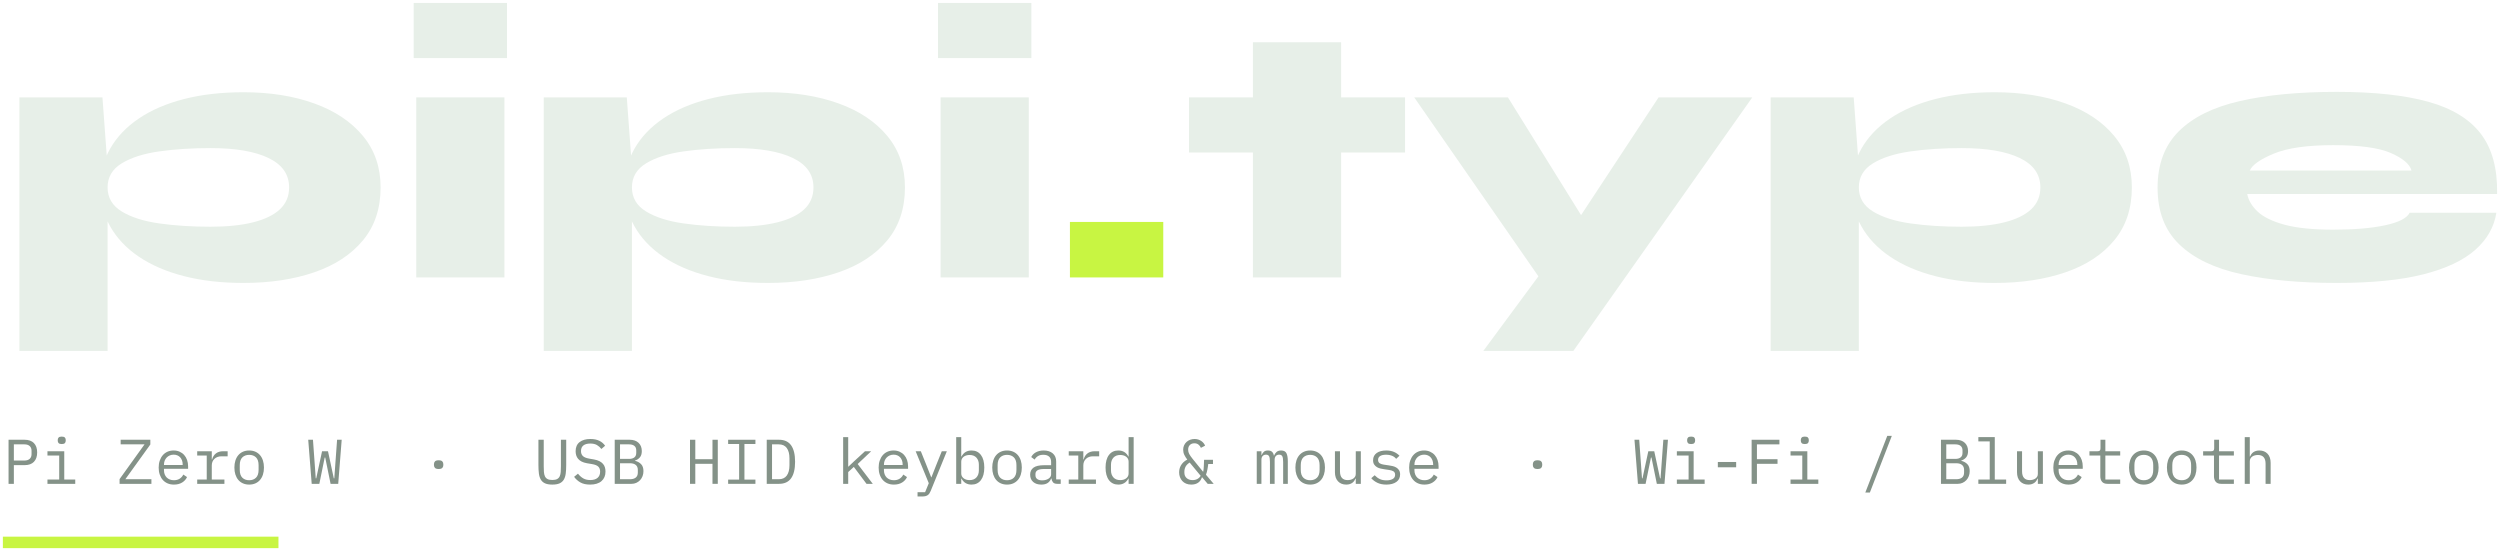
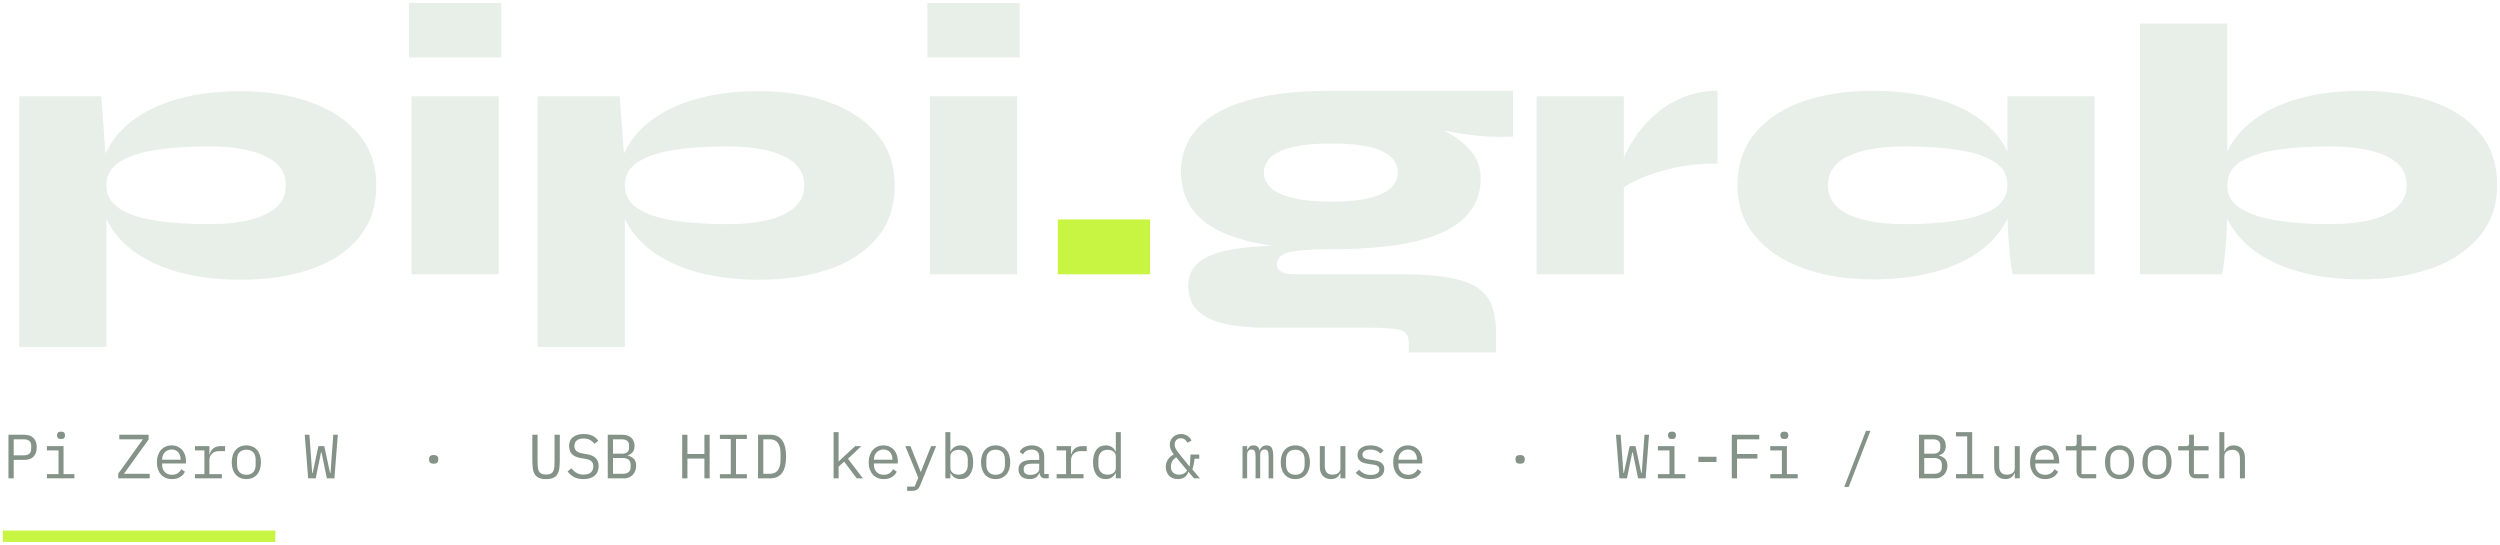
- <svg xmlns="http://www.w3.org/2000/svg" width="871" height="192" viewBox="0 0 870.875 191.916" role="img" aria-label="pipi.type">
+ <svg xmlns="http://www.w3.org/2000/svg" width="881" height="192" viewBox="0 0 880.848 191.916" role="img" aria-label="pipi.grab">
  <g transform="translate(1.000 -21.784)">
    <path fill="#e7efe8" d="M83.84 120.32Q72.32 120.32 63.104 117.952Q53.888 115.584 47.36 111.168Q40.832 106.752 37.376 100.608Q33.92 94.464 33.92 87.04Q33.92 79.616 37.376 73.536Q40.832 67.456 47.36 63.04Q53.888 58.624 63.104 56.256Q72.32 53.888 83.84 53.888Q97.664 53.888 108.48 57.792Q119.296 61.696 125.44 69.12Q131.584 76.544 131.584 87.04Q131.584 98.048 125.44 105.472Q119.296 112.896 108.48 116.608Q97.664 120.32 83.84 120.32ZM72.32 100.736Q81.024 100.736 87.168 99.2Q93.312 97.664 96.512 94.656Q99.712 91.648 99.712 87.04Q99.712 80.256 92.544 76.8Q85.376 73.344 72.32 73.344Q62.592 73.344 54.464 74.496Q46.336 75.648 41.408 78.656Q36.48 81.664 36.48 87.04Q36.48 92.416 41.408 95.424Q46.336 98.432 54.464 99.584Q62.592 100.736 72.32 100.736ZM5.76 55.68H34.688L36.48 80.0V144.0H5.76Z" />
    <path fill="#e7efe8" d="M175.616 22.784V41.984H143.104V22.784ZM144.0 55.68H174.72V118.4H144.0Z" />
    <path fill="#e7efe8" d="M266.496 120.32Q254.976 120.32 245.76 117.952Q236.544 115.584 230.016 111.168Q223.488 106.752 220.032 100.608Q216.576 94.464 216.576 87.04Q216.576 79.616 220.032 73.536Q223.488 67.456 230.016 63.04Q236.544 58.624 245.76 56.256Q254.976 53.888 266.496 53.888Q280.32 53.888 291.136 57.792Q301.952 61.696 308.096 69.12Q314.24 76.544 314.24 87.04Q314.24 98.048 308.096 105.472Q301.952 112.896 291.136 116.608Q280.32 120.32 266.496 120.32ZM254.976 100.736Q263.68 100.736 269.824 99.2Q275.968 97.664 279.168 94.656Q282.368 91.648 282.368 87.04Q282.368 80.256 275.2 76.8Q268.032 73.344 254.976 73.344Q245.248 73.344 237.12 74.496Q228.992 75.648 224.064 78.656Q219.136 81.664 219.136 87.04Q219.136 92.416 224.064 95.424Q228.992 98.432 237.12 99.584Q245.248 100.736 254.976 100.736ZM188.416 55.68H217.344L219.136 80.0V144.0H188.416Z" />
    <path fill="#e7efe8" d="M358.272 22.784V41.984H325.76V22.784ZM326.656 55.68H357.376V118.4H326.656Z" />
    <path fill="#c8f542" d="M404.224 99.072V118.4H371.712V99.072Z" />
-     <path fill="#e7efe8" d="M413.184 55.68H488.448V74.88H413.184ZM435.456 36.48H466.176V118.4H435.456Z" />
-     <path fill="#e7efe8" d="M491.648 55.68H524.288L561.664 115.84L535.168 118.4ZM609.408 55.68 547.072 144.0H515.712L542.464 107.776L576.768 55.68Z" />
-     <path fill="#e7efe8" d="M693.888 120.32Q682.368 120.32 673.152 117.952Q663.936 115.584 657.408 111.168Q650.88 106.752 647.424 100.608Q643.968 94.464 643.968 87.04Q643.968 79.616 647.424 73.536Q650.88 67.456 657.408 63.04Q663.936 58.624 673.152 56.256Q682.368 53.888 693.888 53.888Q707.712 53.888 718.528 57.792Q729.344 61.696 735.488 69.12Q741.632 76.544 741.632 87.04Q741.632 98.048 735.488 105.472Q729.344 112.896 718.528 116.608Q707.712 120.32 693.888 120.32ZM682.368 100.736Q691.072 100.736 697.216 99.2Q703.36 97.664 706.56 94.656Q709.76 91.648 709.76 87.04Q709.76 80.256 702.592 76.8Q695.424 73.344 682.368 73.344Q672.64 73.344 664.512 74.496Q656.384 75.648 651.456 78.656Q646.528 81.664 646.528 87.04Q646.528 92.416 651.456 95.424Q656.384 98.432 664.512 99.584Q672.64 100.736 682.368 100.736ZM615.808 55.68H644.736L646.528 80.0V144.0H615.808Z" />
-     <path fill="#e7efe8" d="M838.4 95.872H868.608Q867.456 103.296 861.248 108.8Q855.04 114.304 843.2 117.312Q831.36 120.32 813.056 120.32Q793.728 120.32 779.712 117.248Q765.696 114.176 758.144 106.88Q750.592 99.584 750.592 87.168Q750.592 74.88 757.952 67.52Q765.312 60.16 779.264 56.96Q793.216 53.76 813.056 53.76Q832.512 53.76 844.928 57.216Q857.344 60.672 863.232 68.416Q869.12 76.16 868.864 89.344H781.824Q782.464 92.672 785.472 95.488Q788.48 98.304 794.816 100.032Q801.152 101.76 811.776 101.76Q822.784 101.76 829.888 100.224Q836.992 98.688 838.4 95.872ZM811.776 72.32Q798.208 72.32 791.104 75.264Q784.0 78.208 782.72 81.152H839.04Q838.144 77.824 831.872 75.072Q825.6 72.32 811.776 72.32Z" />
+     <path fill="#e7efe8" d="M468.096 109.568Q449.92 109.568 438.144 106.56Q426.368 103.552 420.736 97.472Q415.104 91.392 415.104 82.176Q415.104 73.6 420.608 67.264Q426.112 60.928 437.824 57.344Q449.536 53.76 468.096 53.76Q471.808 53.76 475.648 53.76Q479.488 53.76 483.2 53.76H532.096V69.888Q523.776 70.272 515.264 69.056Q506.752 67.84 499.584 65.792L498.176 63.872Q503.936 65.664 509.12 68.48Q514.304 71.296 517.504 75.264Q520.704 79.232 520.704 84.736Q520.704 92.672 515.264 98.24Q509.824 103.808 498.24 106.688Q486.656 109.568 468.096 109.568ZM495.36 145.92V142.464Q495.36 138.624 491.968 137.92Q488.576 137.216 481.28 137.216H445.568Q436.48 137.216 430.912 135.936Q425.344 134.656 422.464 132.48Q419.584 130.304 418.624 127.68Q417.664 125.056 417.664 122.496Q417.664 116.992 421.76 113.856Q425.856 110.72 434.304 109.44Q442.752 108.16 455.808 108.16L468.096 109.568Q457.344 109.568 453.12 110.656Q448.896 111.744 448.896 114.944Q448.896 116.736 450.56 117.568Q452.224 118.4 455.04 118.4H492.8Q505.472 118.4 512.768 120.256Q520.064 122.112 523.072 126.528Q526.08 130.944 526.08 138.624V145.92ZM468.096 92.8Q476.544 92.8 481.728 91.456Q486.912 90.112 489.216 87.808Q491.52 85.504 491.52 82.688Q491.52 79.488 489.216 77.184Q486.912 74.88 481.792 73.6Q476.672 72.32 468.096 72.32Q459.648 72.32 454.4 73.6Q449.152 74.88 446.72 77.184Q444.288 79.488 444.288 82.688Q444.288 85.504 446.656 87.808Q449.024 90.112 454.272 91.456Q459.52 92.8 468.096 92.8Z" />
+     <path fill="#e7efe8" d="M540.416 55.68H571.136V118.4H540.416ZM604.16 79.36Q595.84 79.36 588.928 80.896Q582.016 82.432 577.152 84.544Q572.288 86.656 569.856 88.704L569.6 82.56Q569.984 79.872 571.648 76.224Q573.312 72.576 576.128 68.672Q578.944 64.768 583.04 61.376Q587.136 57.984 592.448 55.872Q597.76 53.76 604.16 53.76Z" />
+     <path fill="#e7efe8" d="M658.944 120.192Q645.12 120.192 634.368 116.288Q623.616 112.384 617.408 104.96Q611.2 97.536 611.2 87.04Q611.2 76.032 617.408 68.608Q623.616 61.184 634.368 57.472Q645.12 53.76 658.944 53.76Q674.304 53.76 685.504 57.92Q696.704 62.08 702.784 69.568Q708.864 77.056 708.864 87.04Q708.864 94.464 705.408 100.544Q701.952 106.624 695.424 111.04Q688.896 115.456 679.68 117.824Q670.464 120.192 658.944 120.192ZM670.464 100.736Q680.192 100.736 688.32 99.52Q696.448 98.304 701.376 95.36Q706.304 92.416 706.304 87.04Q706.304 81.536 701.376 78.592Q696.448 75.648 688.32 74.496Q680.192 73.344 670.464 73.344Q657.408 73.344 650.24 76.736Q643.072 80.128 643.072 87.04Q643.072 91.52 646.272 94.592Q649.472 97.664 655.616 99.2Q661.76 100.736 670.464 100.736ZM706.304 55.68H737.024V118.4H708.096Q708.096 118.4 707.648 115.456Q707.2 112.512 706.752 107.008Q706.304 101.504 706.304 94.08Z" />
+     <path fill="#e7efe8" d="M831.104 120.192Q819.584 120.192 810.368 117.824Q801.152 115.456 794.624 111.04Q788.096 106.624 784.64 100.544Q781.184 94.464 781.184 87.04Q781.184 79.616 784.64 73.472Q788.096 67.328 794.624 62.912Q801.152 58.496 810.368 56.128Q819.584 53.76 831.104 53.76Q844.928 53.76 855.744 57.472Q866.56 61.184 872.704 68.608Q878.848 76.032 878.848 87.04Q878.848 97.536 872.704 104.96Q866.56 112.384 855.744 116.288Q844.928 120.192 831.104 120.192ZM819.584 100.736Q828.288 100.736 834.432 99.2Q840.576 97.664 843.776 94.592Q846.976 91.52 846.976 87.04Q846.976 80.128 839.808 76.736Q832.64 73.344 819.584 73.344Q809.856 73.344 801.728 74.496Q793.6 75.648 788.672 78.592Q783.744 81.536 783.744 87.04Q783.744 92.416 788.672 95.36Q793.6 98.304 801.728 99.52Q809.856 100.736 819.584 100.736ZM783.744 30.08V94.08Q783.744 102.272 783.168 108.864Q782.592 115.456 781.952 118.4H753.024V30.08Z" />
    <path fill="#849288" d="M1.98 190.3V174.944H7.568Q9.702 174.944 10.824 176.11Q11.946 177.276 11.946 179.366Q11.946 181.456 10.824 182.622Q9.702 183.788 7.568 183.788H3.828V190.3ZM3.828 182.182H7.524Q8.69 182.182 9.339 181.599Q9.988 181.016 9.988 179.938V178.794Q9.988 177.716 9.339 177.133Q8.69 176.55 7.524 176.55H3.828Z" />
    <path fill="#849288" d="M20.504 176.44Q19.734 176.44 19.426 176.121Q19.118 175.802 19.118 175.318V174.966Q19.118 174.482 19.426 174.163Q19.734 173.844 20.504 173.844Q21.274 173.844 21.582 174.163Q21.89 174.482 21.89 174.966V175.318Q21.89 175.802 21.582 176.121Q21.274 176.44 20.504 176.44ZM15.532 188.804H19.624V180.444H15.532V178.948H21.384V188.804H25.212V190.3H15.532Z" />
    <path fill="#849288" d="M51.744 190.3H40.656V188.65L49.346 176.55H41.03V174.944H51.37V176.594L42.658 188.694H51.744Z" />
    <path fill="#849288" d="M59.598 190.564Q58.366 190.564 57.387 190.146Q56.408 189.728 55.715 188.947Q55.022 188.166 54.648 187.077Q54.274 185.988 54.274 184.646Q54.274 183.282 54.659 182.182Q55.044 181.082 55.726 180.301Q56.408 179.52 57.365 179.102Q58.322 178.684 59.488 178.684Q60.632 178.684 61.567 179.102Q62.502 179.52 63.162 180.257Q63.822 180.994 64.174 182.006Q64.526 183.018 64.526 184.228V185.064H56.122V185.592Q56.122 186.34 56.364 186.978Q56.606 187.616 57.057 188.078Q57.508 188.54 58.157 188.793Q58.806 189.046 59.598 189.046Q60.742 189.046 61.578 188.518Q62.414 187.99 62.854 187.066L64.152 187.946Q63.646 189.09 62.469 189.827Q61.292 190.564 59.598 190.564ZM59.488 180.136Q58.762 180.136 58.146 180.4Q57.53 180.664 57.079 181.126Q56.628 181.588 56.375 182.215Q56.122 182.842 56.122 183.59V183.744H62.634V183.502Q62.634 182.754 62.403 182.138Q62.172 181.522 61.765 181.071Q61.358 180.62 60.775 180.378Q60.192 180.136 59.488 180.136Z" />
    <path fill="#849288" d="M67.694 188.804H71.016V180.444H67.694V178.948H72.776V181.808H72.886Q73.238 180.466 74.217 179.707Q75.196 178.948 76.714 178.948H78.298V180.708H76.164Q74.646 180.708 73.711 181.588Q72.776 182.468 72.776 183.898V188.804H77.176V190.3H67.694Z" />
    <path fill="#849288" d="M85.8 190.564Q84.612 190.564 83.655 190.146Q82.698 189.728 82.027 188.947Q81.356 188.166 81.004 187.077Q80.652 185.988 80.652 184.624Q80.652 183.282 81.004 182.182Q81.356 181.082 82.027 180.301Q82.698 179.52 83.655 179.102Q84.612 178.684 85.8 178.684Q86.988 178.684 87.945 179.102Q88.902 179.52 89.573 180.301Q90.244 181.082 90.596 182.182Q90.948 183.282 90.948 184.624Q90.948 185.988 90.596 187.077Q90.244 188.166 89.573 188.947Q88.902 189.728 87.945 190.146Q86.988 190.564 85.8 190.564ZM85.8 189.046Q87.274 189.046 88.176 188.166Q89.078 187.286 89.078 185.438V183.81Q89.078 181.962 88.176 181.082Q87.274 180.202 85.8 180.202Q84.326 180.202 83.424 181.082Q82.522 181.962 82.522 183.81V185.438Q82.522 187.286 83.424 188.166Q84.326 189.046 85.8 189.046Z" />
    <path fill="#849288" d="M107.58 190.3 106.37 174.944H108.02L108.658 183.744L108.988 188.386H109.164L111.188 178.948H113.256L115.28 188.386H115.456L115.786 183.744L116.424 174.944H118.03L116.82 190.3H114.158L112.288 181.126H112.112L110.242 190.3Z" />
    <path fill="#849288" d="M151.8 185.13Q150.898 185.13 150.535 184.756Q150.172 184.382 150.172 183.81V183.414Q150.172 182.842 150.535 182.468Q150.898 182.094 151.8 182.094Q152.702 182.094 153.065 182.468Q153.428 182.842 153.428 183.414V183.81Q153.428 184.382 153.065 184.756Q152.702 185.13 151.8 185.13Z" />
    <path fill="#849288" d="M188.408 174.944V184.162Q188.408 185.284 188.474 186.164Q188.54 187.044 188.826 187.671Q189.112 188.298 189.717 188.628Q190.322 188.958 191.4 188.958Q192.478 188.958 193.083 188.628Q193.688 188.298 193.974 187.671Q194.26 187.044 194.326 186.164Q194.392 185.284 194.392 184.162V174.944H196.24V183.722Q196.24 185.438 196.075 186.714Q195.91 187.99 195.393 188.848Q194.876 189.706 193.919 190.135Q192.962 190.564 191.4 190.564Q189.838 190.564 188.881 190.135Q187.924 189.706 187.407 188.848Q186.89 187.99 186.725 186.714Q186.56 185.438 186.56 183.722V174.944Z" />
    <path fill="#849288" d="M204.556 190.564Q202.488 190.564 201.168 189.805Q199.848 189.046 198.99 187.858L200.332 186.758Q201.234 187.88 202.235 188.43Q203.236 188.98 204.622 188.98Q206.294 188.98 207.174 188.21Q208.054 187.44 208.054 186.054Q208.054 184.932 207.416 184.305Q206.778 183.678 205.194 183.414L203.478 183.128Q202.356 182.93 201.597 182.534Q200.838 182.138 200.376 181.577Q199.914 181.016 199.716 180.345Q199.518 179.674 199.518 178.948Q199.518 176.836 200.904 175.758Q202.29 174.68 204.644 174.68Q206.492 174.68 207.757 175.296Q209.022 175.912 209.792 177.034L208.494 178.156Q207.856 177.32 206.954 176.792Q206.052 176.264 204.622 176.264Q203.06 176.264 202.224 176.924Q201.388 177.584 201.388 178.904Q201.388 179.938 202.015 180.587Q202.642 181.236 204.27 181.522L205.92 181.808Q207.042 182.006 207.812 182.402Q208.582 182.798 209.055 183.348Q209.528 183.898 209.726 184.58Q209.924 185.262 209.924 186.01Q209.924 188.144 208.527 189.354Q207.13 190.564 204.556 190.564Z" />
    <path fill="#849288" d="M213.136 174.944H218.35Q220.33 174.944 221.452 176.022Q222.574 177.1 222.574 178.904Q222.574 180.29 221.903 181.082Q221.232 181.874 220.176 182.204V182.27Q221.474 182.578 222.31 183.425Q223.146 184.272 223.146 185.878Q223.146 186.802 222.838 187.616Q222.53 188.43 221.969 189.024Q221.408 189.618 220.649 189.959Q219.89 190.3 219.01 190.3H213.136ZM218.46 188.694Q219.736 188.694 220.462 188.122Q221.188 187.55 221.188 186.362V185.46Q221.188 184.294 220.462 183.711Q219.736 183.128 218.46 183.128H214.984V188.694ZM218.152 181.61Q219.318 181.61 219.978 181.093Q220.638 180.576 220.638 179.52V178.662Q220.638 177.606 219.978 177.078Q219.318 176.55 218.152 176.55H214.984V181.61Z" />
    <path fill="#849288" d="M247.192 183.326H241.208V190.3H239.36V174.944H241.208V181.72H247.192V174.944H249.04V190.3H247.192Z" />
    <path fill="#849288" d="M252.648 190.3V188.826H256.476V176.418H252.648V174.944H262.152V176.418H258.324V188.826H262.152V190.3Z" />
    <path fill="#849288" d="M266.09 174.944H270.38Q273.196 174.944 274.582 176.88Q275.968 178.816 275.968 182.622Q275.968 186.428 274.582 188.364Q273.196 190.3 270.38 190.3H266.09ZM270.292 188.694Q272.14 188.694 273.075 187.418Q274.01 186.142 274.01 183.81V181.434Q274.01 179.102 273.075 177.826Q272.14 176.55 270.292 176.55H267.938V188.694Z" />
    <path fill="#849288" d="M292.71 174.02H294.47V184.294H294.558L296.538 182.424L300.322 178.948H302.478L297.77 183.392L303.028 190.3H300.85L296.428 184.404L294.47 186.186V190.3H292.71Z" />
    <path fill="#849288" d="M310.398 190.564Q309.166 190.564 308.187 190.146Q307.208 189.728 306.515 188.947Q305.822 188.166 305.448 187.077Q305.074 185.988 305.074 184.646Q305.074 183.282 305.459 182.182Q305.844 181.082 306.526 180.301Q307.208 179.52 308.165 179.102Q309.122 178.684 310.288 178.684Q311.432 178.684 312.367 179.102Q313.302 179.52 313.962 180.257Q314.622 180.994 314.974 182.006Q315.326 183.018 315.326 184.228V185.064H306.922V185.592Q306.922 186.34 307.164 186.978Q307.406 187.616 307.857 188.078Q308.308 188.54 308.957 188.793Q309.606 189.046 310.398 189.046Q311.542 189.046 312.378 188.518Q313.214 187.99 313.654 187.066L314.952 187.946Q314.446 189.09 313.269 189.827Q312.092 190.564 310.398 190.564ZM310.288 180.136Q309.562 180.136 308.946 180.4Q308.33 180.664 307.879 181.126Q307.428 181.588 307.175 182.215Q306.922 182.842 306.922 183.59V183.744H313.434V183.502Q313.434 182.754 313.203 182.138Q312.972 181.522 312.565 181.071Q312.158 180.62 311.575 180.378Q310.992 180.136 310.288 180.136Z" />
    <path fill="#849288" d="M327.074 178.948H328.834L323.202 192.786Q323.004 193.27 322.762 193.633Q322.52 193.996 322.19 194.227Q321.86 194.458 321.398 194.579Q320.936 194.7 320.298 194.7H318.626V193.204H321.266L322.542 190.08L317.966 178.948H319.77L321.684 183.7L323.378 188.012H323.466L325.16 183.7Z" />
    <path fill="#849288" d="M332.09 174.02H333.85V180.796H333.938Q335.038 178.684 337.436 178.684Q339.526 178.684 340.703 180.246Q341.88 181.808 341.88 184.624Q341.88 187.44 340.703 189.002Q339.526 190.564 337.436 190.564Q335.038 190.564 333.938 188.452H333.85V190.3H332.09ZM336.754 189.002Q338.294 189.002 339.141 188.067Q339.988 187.132 339.988 185.592V183.656Q339.988 182.116 339.141 181.181Q338.294 180.246 336.754 180.246Q336.16 180.246 335.632 180.4Q335.104 180.554 334.708 180.851Q334.312 181.148 334.081 181.577Q333.85 182.006 333.85 182.578V186.67Q333.85 187.242 334.081 187.671Q334.312 188.1 334.708 188.397Q335.104 188.694 335.632 188.848Q336.16 189.002 336.754 189.002Z" />
    <path fill="#849288" d="M349.8 190.564Q348.612 190.564 347.655 190.146Q346.698 189.728 346.027 188.947Q345.356 188.166 345.004 187.077Q344.652 185.988 344.652 184.624Q344.652 183.282 345.004 182.182Q345.356 181.082 346.027 180.301Q346.698 179.52 347.655 179.102Q348.612 178.684 349.8 178.684Q350.988 178.684 351.945 179.102Q352.902 179.52 353.573 180.301Q354.244 181.082 354.596 182.182Q354.948 183.282 354.948 184.624Q354.948 185.988 354.596 187.077Q354.244 188.166 353.573 188.947Q352.902 189.728 351.945 190.146Q350.988 190.564 349.8 190.564ZM349.8 189.046Q351.274 189.046 352.176 188.166Q353.078 187.286 353.078 185.438V183.81Q353.078 181.962 352.176 181.082Q351.274 180.202 349.8 180.202Q348.326 180.202 347.424 181.082Q346.522 181.962 346.522 183.81V185.438Q346.522 187.286 347.424 188.166Q348.326 189.046 349.8 189.046Z" />
    <path fill="#849288" d="M367.29 190.3Q366.256 190.3 365.816 189.772Q365.376 189.244 365.266 188.452H365.156Q364.782 189.442 363.957 190.003Q363.132 190.564 361.746 190.564Q359.964 190.564 358.908 189.64Q357.852 188.716 357.852 187.11Q357.852 185.526 359.007 184.668Q360.162 183.81 362.736 183.81H365.156V182.688Q365.156 181.434 364.452 180.807Q363.748 180.18 362.45 180.18Q361.306 180.18 360.58 180.631Q359.854 181.082 359.414 181.852L358.226 180.972Q358.446 180.532 358.82 180.114Q359.194 179.696 359.744 179.377Q360.294 179.058 360.998 178.871Q361.702 178.684 362.56 178.684Q364.562 178.684 365.739 179.696Q366.916 180.708 366.916 182.512V188.76H368.5V190.3ZM362.054 189.09Q362.736 189.09 363.297 188.925Q363.858 188.76 364.276 188.485Q364.694 188.21 364.925 187.825Q365.156 187.44 365.156 187.0V185.13H362.736Q361.152 185.13 360.426 185.57Q359.7 186.01 359.7 186.846V187.308Q359.7 188.188 360.327 188.639Q360.954 189.09 362.054 189.09Z" />
    <path fill="#849288" d="M371.294 188.804H374.616V180.444H371.294V178.948H376.376V181.808H376.486Q376.838 180.466 377.817 179.707Q378.796 178.948 380.314 178.948H381.898V180.708H379.764Q378.246 180.708 377.311 181.588Q376.376 182.468 376.376 183.898V188.804H380.776V190.3H371.294Z" />
    <path fill="#849288" d="M392.15 188.452H392.062Q390.962 190.564 388.564 190.564Q386.474 190.564 385.297 189.002Q384.12 187.44 384.12 184.624Q384.12 181.808 385.297 180.246Q386.474 178.684 388.564 178.684Q390.962 178.684 392.062 180.796H392.15V174.02H393.91V190.3H392.15ZM389.246 189.002Q389.84 189.002 390.368 188.848Q390.896 188.694 391.292 188.397Q391.688 188.1 391.919 187.671Q392.15 187.242 392.15 186.67V182.578Q392.15 182.006 391.919 181.577Q391.688 181.148 391.292 180.851Q390.896 180.554 390.368 180.4Q389.84 180.246 389.246 180.246Q387.706 180.246 386.859 181.181Q386.012 182.116 386.012 183.656V185.592Q386.012 187.132 386.859 188.067Q387.706 189.002 389.246 189.002Z" />
    <path fill="#849288" d="M413.974 190.564Q412.962 190.564 412.181 190.234Q411.4 189.904 410.861 189.321Q410.322 188.738 410.036 187.968Q409.75 187.198 409.75 186.318Q409.75 185.746 409.882 185.13Q410.014 184.514 410.344 183.931Q410.674 183.348 411.213 182.809Q411.752 182.27 412.588 181.852Q411.972 181.06 411.565 180.224Q411.158 179.388 411.158 178.398Q411.158 177.562 411.477 176.88Q411.796 176.198 412.335 175.703Q412.874 175.208 413.6 174.944Q414.326 174.68 415.14 174.68Q415.866 174.68 416.471 174.889Q417.076 175.098 417.538 175.428Q418 175.758 418.319 176.176Q418.638 176.594 418.792 177.012L417.34 177.76Q417.054 177.078 416.482 176.627Q415.91 176.176 415.052 176.176Q414.062 176.176 413.479 176.781Q412.896 177.386 412.896 178.332V178.508Q412.896 178.86 412.984 179.19Q413.072 179.52 413.259 179.883Q413.446 180.246 413.743 180.664Q414.04 181.082 414.458 181.61L416.438 184.052L418.044 186.032H418.154Q418.308 185.174 418.352 184.074Q418.396 182.974 418.44 181.918H421.542V183.392H419.892Q419.826 183.92 419.76 184.382Q419.694 184.844 419.606 185.284Q419.518 185.724 419.408 186.175Q419.298 186.626 419.1 187.132L421.784 190.3H419.694L417.78 188.034H417.67Q417.362 189.178 416.416 189.871Q415.47 190.564 413.974 190.564ZM414.436 189.002Q415.382 189.002 416.108 188.606Q416.834 188.21 417.252 187.506L413.424 182.886Q412.412 183.524 411.994 184.327Q411.576 185.13 411.576 186.076V186.406Q411.576 187.594 412.368 188.298Q413.16 189.002 414.436 189.002Z" />
    <path fill="#849288" d="M436.788 190.3V178.948H438.416V180.268H438.504Q438.768 179.608 439.252 179.146Q439.736 178.684 440.682 178.684Q441.672 178.684 442.156 179.179Q442.64 179.674 442.75 180.466H442.816Q443.124 179.696 443.696 179.19Q444.268 178.684 445.28 178.684Q446.666 178.684 447.139 179.652Q447.612 180.62 447.612 182.424V190.3H445.984V182.71Q445.984 181.258 445.687 180.697Q445.39 180.136 444.598 180.136Q443.894 180.136 443.454 180.587Q443.014 181.038 443.014 181.962V190.3H441.386V182.71Q441.386 181.258 441.089 180.697Q440.792 180.136 440.022 180.136Q439.318 180.136 438.867 180.587Q438.416 181.038 438.416 181.962V190.3Z" />
    <path fill="#849288" d="M455.4 190.564Q454.212 190.564 453.255 190.146Q452.298 189.728 451.627 188.947Q450.956 188.166 450.604 187.077Q450.252 185.988 450.252 184.624Q450.252 183.282 450.604 182.182Q450.956 181.082 451.627 180.301Q452.298 179.52 453.255 179.102Q454.212 178.684 455.4 178.684Q456.588 178.684 457.545 179.102Q458.502 179.52 459.173 180.301Q459.844 181.082 460.196 182.182Q460.548 183.282 460.548 184.624Q460.548 185.988 460.196 187.077Q459.844 188.166 459.173 188.947Q458.502 189.728 457.545 190.146Q456.588 190.564 455.4 190.564ZM455.4 189.046Q456.874 189.046 457.776 188.166Q458.678 187.286 458.678 185.438V183.81Q458.678 181.962 457.776 181.082Q456.874 180.202 455.4 180.202Q453.926 180.202 453.024 181.082Q452.122 181.962 452.122 183.81V185.438Q452.122 187.286 453.024 188.166Q453.926 189.046 455.4 189.046Z" />
    <path fill="#849288" d="M471.284 188.452H471.196Q471.02 188.87 470.756 189.255Q470.492 189.64 470.107 189.926Q469.722 190.212 469.194 190.388Q468.666 190.564 467.962 190.564Q466.18 190.564 465.102 189.431Q464.024 188.298 464.024 186.23V178.948H465.784V185.922Q465.784 187.484 466.466 188.243Q467.148 189.002 468.468 189.002Q468.996 189.002 469.502 188.87Q470.008 188.738 470.404 188.474Q470.8 188.21 471.042 187.803Q471.284 187.396 471.284 186.824V178.948H473.044V190.3H471.284Z" />
    <path fill="#849288" d="M481.932 190.564Q480.15 190.564 478.863 189.959Q477.576 189.354 476.674 188.342L477.862 187.308Q478.676 188.166 479.644 188.628Q480.612 189.09 481.976 189.09Q483.296 189.09 484.143 188.617Q484.99 188.144 484.99 187.132Q484.99 186.692 484.825 186.395Q484.66 186.098 484.374 185.922Q484.088 185.746 483.736 185.647Q483.384 185.548 482.988 185.482L481.206 185.218Q480.612 185.13 479.919 184.976Q479.226 184.822 478.654 184.481Q478.082 184.14 477.697 183.568Q477.312 182.996 477.312 182.072Q477.312 181.214 477.653 180.587Q477.994 179.96 478.61 179.531Q479.226 179.102 480.062 178.893Q480.898 178.684 481.888 178.684Q483.428 178.684 484.561 179.168Q485.694 179.652 486.508 180.51L485.364 181.588Q485.166 181.346 484.869 181.093Q484.572 180.84 484.143 180.631Q483.714 180.422 483.142 180.29Q482.57 180.158 481.822 180.158Q480.48 180.158 479.765 180.62Q479.05 181.082 479.05 181.962Q479.05 182.402 479.215 182.699Q479.38 182.996 479.666 183.172Q479.952 183.348 480.315 183.447Q480.678 183.546 481.052 183.612L482.834 183.876Q483.45 183.964 484.132 184.118Q484.814 184.272 485.386 184.613Q485.958 184.954 486.343 185.526Q486.728 186.098 486.728 187.022Q486.728 188.716 485.419 189.64Q484.11 190.564 481.932 190.564Z" />
    <path fill="#849288" d="M495.198 190.564Q493.966 190.564 492.987 190.146Q492.008 189.728 491.315 188.947Q490.622 188.166 490.248 187.077Q489.874 185.988 489.874 184.646Q489.874 183.282 490.259 182.182Q490.644 181.082 491.326 180.301Q492.008 179.52 492.965 179.102Q493.922 178.684 495.088 178.684Q496.232 178.684 497.167 179.102Q498.102 179.52 498.762 180.257Q499.422 180.994 499.774 182.006Q500.126 183.018 500.126 184.228V185.064H491.722V185.592Q491.722 186.34 491.964 186.978Q492.206 187.616 492.657 188.078Q493.108 188.54 493.757 188.793Q494.406 189.046 495.198 189.046Q496.342 189.046 497.178 188.518Q498.014 187.99 498.454 187.066L499.752 187.946Q499.246 189.09 498.069 189.827Q496.892 190.564 495.198 190.564ZM495.088 180.136Q494.362 180.136 493.746 180.4Q493.13 180.664 492.679 181.126Q492.228 181.588 491.975 182.215Q491.722 182.842 491.722 183.59V183.744H498.234V183.502Q498.234 182.754 498.003 182.138Q497.772 181.522 497.365 181.071Q496.958 180.62 496.375 180.378Q495.792 180.136 495.088 180.136Z" />
    <path fill="#849288" d="M534.6 185.13Q533.698 185.13 533.335 184.756Q532.972 184.382 532.972 183.81V183.414Q532.972 182.842 533.335 182.468Q533.698 182.094 534.6 182.094Q535.502 182.094 535.865 182.468Q536.228 182.842 536.228 183.414V183.81Q536.228 184.382 535.865 184.756Q535.502 185.13 534.6 185.13Z" />
    <path fill="#849288" d="M569.58 190.3 568.37 174.944H570.02L570.658 183.744L570.988 188.386H571.164L573.188 178.948H575.256L577.28 188.386H577.456L577.786 183.744L578.424 174.944H580.03L578.82 190.3H576.158L574.288 181.126H574.112L572.242 190.3Z" />
    <path fill="#849288" d="M588.104 176.44Q587.334 176.44 587.026 176.121Q586.718 175.802 586.718 175.318V174.966Q586.718 174.482 587.026 174.163Q587.334 173.844 588.104 173.844Q588.874 173.844 589.182 174.163Q589.49 174.482 589.49 174.966V175.318Q589.49 175.802 589.182 176.121Q588.874 176.44 588.104 176.44ZM583.132 188.804H587.224V180.444H583.132V178.948H588.984V188.804H592.812V190.3H583.132Z" />
    <path fill="#849288" d="M597.41 184.536V182.688H603.79V184.536Z" />
    <path fill="#849288" d="M609.18 190.3V174.944H618.86V176.55H611.028V181.72H618.2V183.326H611.028V190.3Z" />
    <path fill="#849288" d="M627.704 176.44Q626.934 176.44 626.626 176.121Q626.318 175.802 626.318 175.318V174.966Q626.318 174.482 626.626 174.163Q626.934 173.844 627.704 173.844Q628.474 173.844 628.782 174.163Q629.09 174.482 629.09 174.966V175.318Q629.09 175.802 628.782 176.121Q628.474 176.44 627.704 176.44ZM622.732 188.804H626.824V180.444H622.732V178.948H628.584V188.804H632.412V190.3H622.732Z" />
    <path fill="#849288" d="M648.78 193.336 656.436 173.58H658.02L650.364 193.336Z" />
    <path fill="#849288" d="M675.136 174.944H680.35Q682.33 174.944 683.452 176.022Q684.574 177.1 684.574 178.904Q684.574 180.29 683.903 181.082Q683.232 181.874 682.176 182.204V182.27Q683.474 182.578 684.31 183.425Q685.146 184.272 685.146 185.878Q685.146 186.802 684.838 187.616Q684.53 188.43 683.969 189.024Q683.408 189.618 682.649 189.959Q681.89 190.3 681.01 190.3H675.136ZM680.46 188.694Q681.736 188.694 682.462 188.122Q683.188 187.55 683.188 186.362V185.46Q683.188 184.294 682.462 183.711Q681.736 183.128 680.46 183.128H676.984V188.694ZM680.152 181.61Q681.318 181.61 681.978 181.093Q682.638 180.576 682.638 179.52V178.662Q682.638 177.606 681.978 177.078Q681.318 176.55 680.152 176.55H676.984V181.61Z" />
    <path fill="#849288" d="M688.16 188.804H692.12V175.516H688.16V174.02H693.88V188.804H697.84V190.3H688.16Z" />
    <path fill="#849288" d="M708.884 188.452H708.796Q708.62 188.87 708.356 189.255Q708.092 189.64 707.707 189.926Q707.322 190.212 706.794 190.388Q706.266 190.564 705.562 190.564Q703.78 190.564 702.702 189.431Q701.624 188.298 701.624 186.23V178.948H703.384V185.922Q703.384 187.484 704.066 188.243Q704.748 189.002 706.068 189.002Q706.596 189.002 707.102 188.87Q707.608 188.738 708.004 188.474Q708.4 188.21 708.642 187.803Q708.884 187.396 708.884 186.824V178.948H710.644V190.3H708.884Z" />
    <path fill="#849288" d="M719.598 190.564Q718.366 190.564 717.387 190.146Q716.408 189.728 715.715 188.947Q715.022 188.166 714.648 187.077Q714.274 185.988 714.274 184.646Q714.274 183.282 714.659 182.182Q715.044 181.082 715.726 180.301Q716.408 179.52 717.365 179.102Q718.322 178.684 719.488 178.684Q720.632 178.684 721.567 179.102Q722.502 179.52 723.162 180.257Q723.822 180.994 724.174 182.006Q724.526 183.018 724.526 184.228V185.064H716.122V185.592Q716.122 186.34 716.364 186.978Q716.606 187.616 717.057 188.078Q717.508 188.54 718.157 188.793Q718.806 189.046 719.598 189.046Q720.742 189.046 721.578 188.518Q722.414 187.99 722.854 187.066L724.152 187.946Q723.646 189.09 722.469 189.827Q721.292 190.564 719.598 190.564ZM719.488 180.136Q718.762 180.136 718.146 180.4Q717.53 180.664 717.079 181.126Q716.628 181.588 716.375 182.215Q716.122 182.842 716.122 183.59V183.744H722.634V183.502Q722.634 182.754 722.403 182.138Q722.172 181.522 721.765 181.071Q721.358 180.62 720.775 180.378Q720.192 180.136 719.488 180.136Z" />
    <path fill="#849288" d="M733.15 190.3Q731.852 190.3 731.247 189.574Q730.642 188.848 730.642 187.704V180.444H726.858V178.948H729.674Q730.246 178.948 730.477 178.717Q730.708 178.486 730.708 177.914V174.944H732.402V178.948H737.572V180.444H732.402V188.804H737.572V190.3Z" />
    <path fill="#849288" d="M745.8 190.564Q744.612 190.564 743.655 190.146Q742.698 189.728 742.027 188.947Q741.356 188.166 741.004 187.077Q740.652 185.988 740.652 184.624Q740.652 183.282 741.004 182.182Q741.356 181.082 742.027 180.301Q742.698 179.52 743.655 179.102Q744.612 178.684 745.8 178.684Q746.988 178.684 747.945 179.102Q748.902 179.52 749.573 180.301Q750.244 181.082 750.596 182.182Q750.948 183.282 750.948 184.624Q750.948 185.988 750.596 187.077Q750.244 188.166 749.573 188.947Q748.902 189.728 747.945 190.146Q746.988 190.564 745.8 190.564ZM745.8 189.046Q747.274 189.046 748.176 188.166Q749.078 187.286 749.078 185.438V183.81Q749.078 181.962 748.176 181.082Q747.274 180.202 745.8 180.202Q744.326 180.202 743.424 181.082Q742.522 181.962 742.522 183.81V185.438Q742.522 187.286 743.424 188.166Q744.326 189.046 745.8 189.046Z" />
    <path fill="#849288" d="M759 190.564Q757.812 190.564 756.855 190.146Q755.898 189.728 755.227 188.947Q754.556 188.166 754.204 187.077Q753.852 185.988 753.852 184.624Q753.852 183.282 754.204 182.182Q754.556 181.082 755.227 180.301Q755.898 179.52 756.855 179.102Q757.812 178.684 759 178.684Q760.188 178.684 761.145 179.102Q762.102 179.52 762.773 180.301Q763.444 181.082 763.796 182.182Q764.148 183.282 764.148 184.624Q764.148 185.988 763.796 187.077Q763.444 188.166 762.773 188.947Q762.102 189.728 761.145 190.146Q760.188 190.564 759 190.564ZM759 189.046Q760.474 189.046 761.376 188.166Q762.278 187.286 762.278 185.438V183.81Q762.278 181.962 761.376 181.082Q760.474 180.202 759 180.202Q757.526 180.202 756.624 181.082Q755.722 181.962 755.722 183.81V185.438Q755.722 187.286 756.624 188.166Q757.526 189.046 759 189.046Z" />
    <path fill="#849288" d="M772.75 190.3Q771.452 190.3 770.847 189.574Q770.242 188.848 770.242 187.704V180.444H766.458V178.948H769.274Q769.846 178.948 770.077 178.717Q770.308 178.486 770.308 177.914V174.944H772.002V178.948H777.172V180.444H772.002V188.804H777.172V190.3Z" />
    <path fill="#849288" d="M780.956 174.02H782.716V180.796H782.804Q782.98 180.378 783.244 179.993Q783.508 179.608 783.893 179.322Q784.278 179.036 784.806 178.86Q785.334 178.684 786.038 178.684Q787.82 178.684 788.898 179.817Q789.976 180.95 789.976 183.018V190.3H788.216V183.326Q788.216 181.764 787.534 181.005Q786.852 180.246 785.532 180.246Q785.004 180.246 784.498 180.378Q783.992 180.51 783.596 180.774Q783.2 181.038 782.958 181.456Q782.716 181.874 782.716 182.424V190.3H780.956Z" />
    <rect fill="#c8f542" x="0" y="208.700" width="96" height="4" />
  </g>
</svg>
